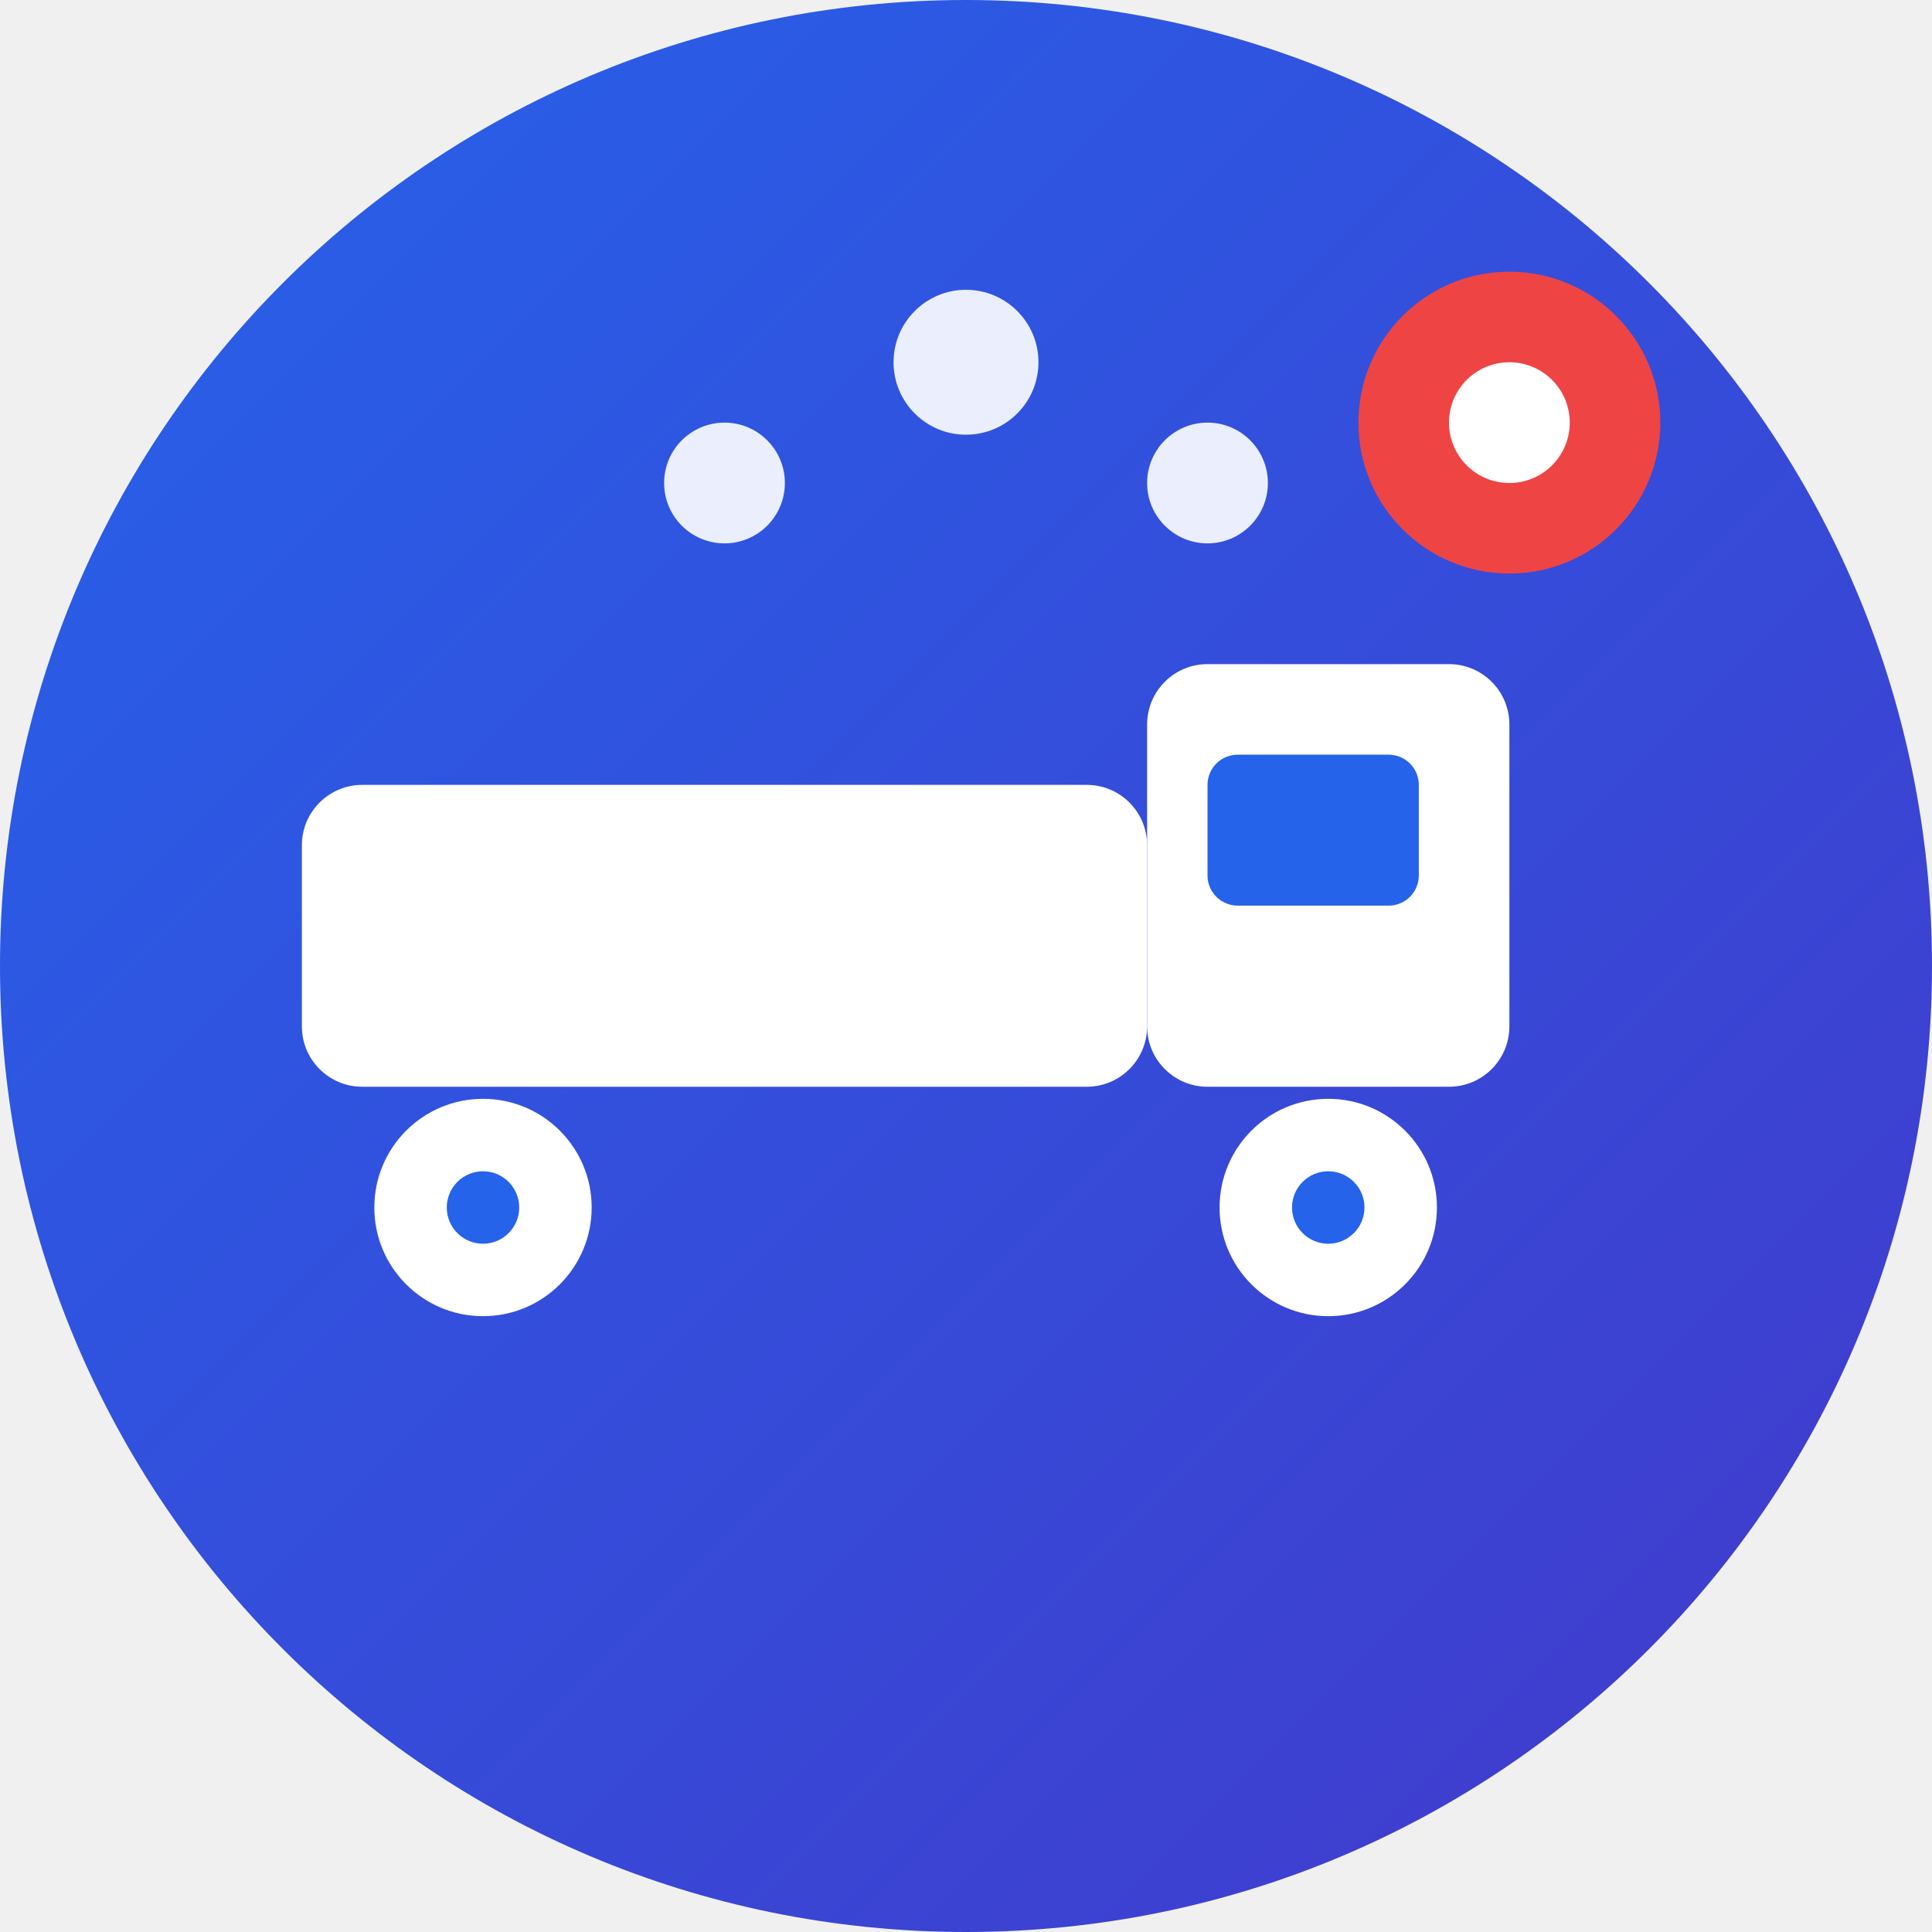
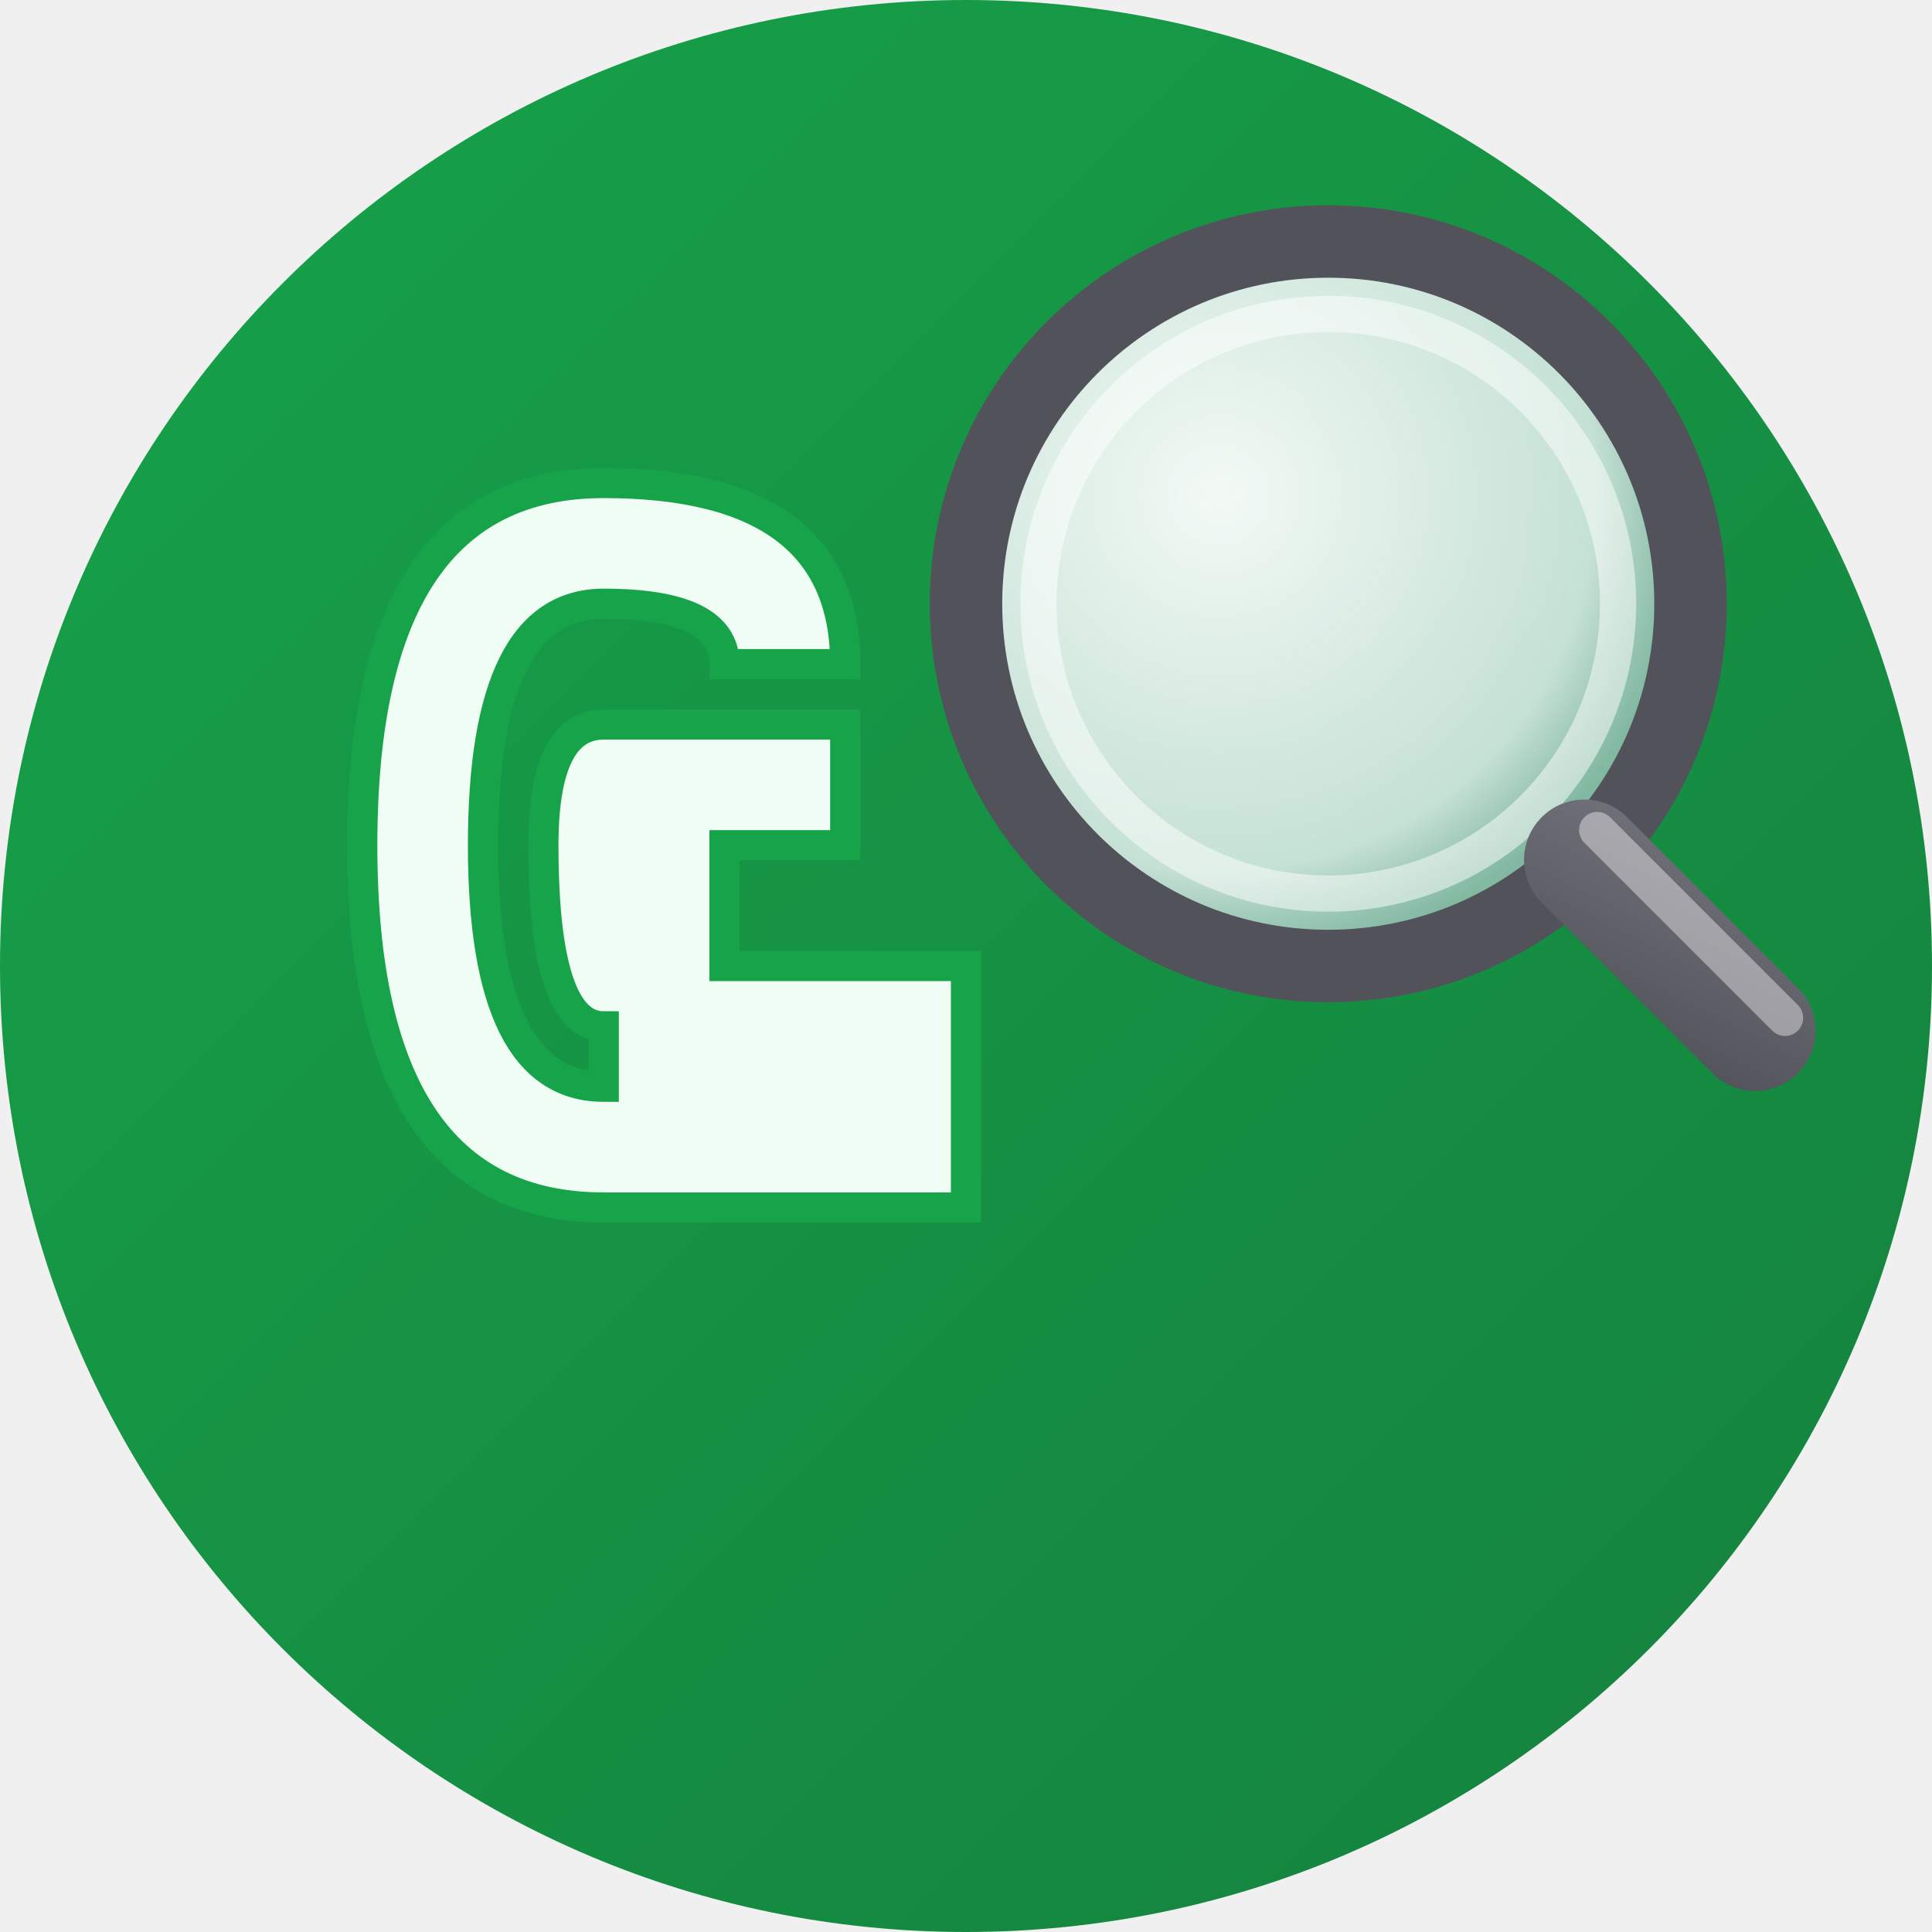
<svg xmlns="http://www.w3.org/2000/svg" viewBox="0 0 32 32" width="32" height="32">
  <defs>
-     <linearGradient id="grad" x1="0%" y1="0%" x2="100%" y2="100%">
-       <stop offset="0%" style="stop-color:#2563eb;stop-opacity:1" />
-       <stop offset="100%" style="stop-color:#4338ca;stop-opacity:1" />
+     <linearGradient id="bgGrad3" x1="0%" y1="0%" x2="100%" y2="100%">
+       <stop offset="0%" style="stop-color:#16A34A;stop-opacity:1" />
+       <stop offset="100%" style="stop-color:#15803D;stop-opacity:1" />
+     </linearGradient>
+     <radialGradient id="lensGrad3" cx="35%" cy="35%" r="65%">
+       <stop offset="0%" style="stop-color:#ffffff;stop-opacity:0.95" />
+       <stop offset="80%" style="stop-color:#f1f5f9;stop-opacity:0.8" />
+       <stop offset="100%" style="stop-color:#cbd5e1;stop-opacity:0.6" />
+     </radialGradient>
+     <linearGradient id="handleGrad3" x1="0%" y1="0%" x2="100%" y2="100%">
+       <stop offset="0%" style="stop-color:#71717a;stop-opacity:1" />
+       <stop offset="100%" style="stop-color:#52525b;stop-opacity:1" />
    </linearGradient>
  </defs>
-   <circle cx="16" cy="16" r="16" fill="url(#grad)" />
-   <g fill="white">
-     <rect x="5" y="13" width="14" height="5" rx="1" />
-     <rect x="19" y="11" width="6" height="7" rx="1" />
-     <circle cx="8" cy="20" r="1.8" />
-     <circle cx="22" cy="20" r="1.8" />
-     <circle cx="8" cy="20" r="0.6" fill="#2563eb" />
-     <circle cx="22" cy="20" r="0.6" fill="#2563eb" />
-     <rect x="20" y="12.5" width="3.5" height="2.5" rx="0.5" fill="#2563eb" />
+   <circle cx="16" cy="16" r="16" fill="url(#bgGrad3)" />
+   <g transform="translate(16,16)">
+     <path d="M-6,-8 Q-10,-8 -10,-2 Q-10,4 -6,4 L0,4 L0,0 L-4,0 L-4,-2 L-2,-2 L-2,-4 L-6,-4 Q-7,-4 -7,-2 Q-7,1 -6,1 L-6,2 Q-8,2 -8,-2 Q-8,-6 -6,-6 Q-4,-6 -4,-5 L-2,-5 Q-2,-8 -6,-8 Z" fill="#F0FDF4" stroke="#16A34A" stroke-width="0.5" />
  </g>
-   <g fill="white" opacity="0.9">
-     <circle cx="12" cy="8" r="1" />
-     <circle cx="16" cy="6" r="1.2" />
-     <circle cx="20" cy="8" r="1" />
+   <circle cx="22" cy="10" r="6" fill="url(#lensGrad3)" stroke="#52525b" stroke-width="1.2" />
+   <circle cx="22" cy="10" r="4.8" fill="none" stroke="white" stroke-width="0.6" opacity="0.5" />
+   <g transform="rotate(45 22 10)">
+     <rect x="27" y="9" width="6" height="2" rx="1" fill="url(#handleGrad3)" />
+     <rect x="27.5" y="9.2" width="5" height="0.6" rx="0.3" fill="white" opacity="0.4" />
  </g>
-   <circle cx="25" cy="7" r="2.5" fill="#ef4444" />
-   <circle cx="25" cy="7" r="1" fill="white" />
</svg>
